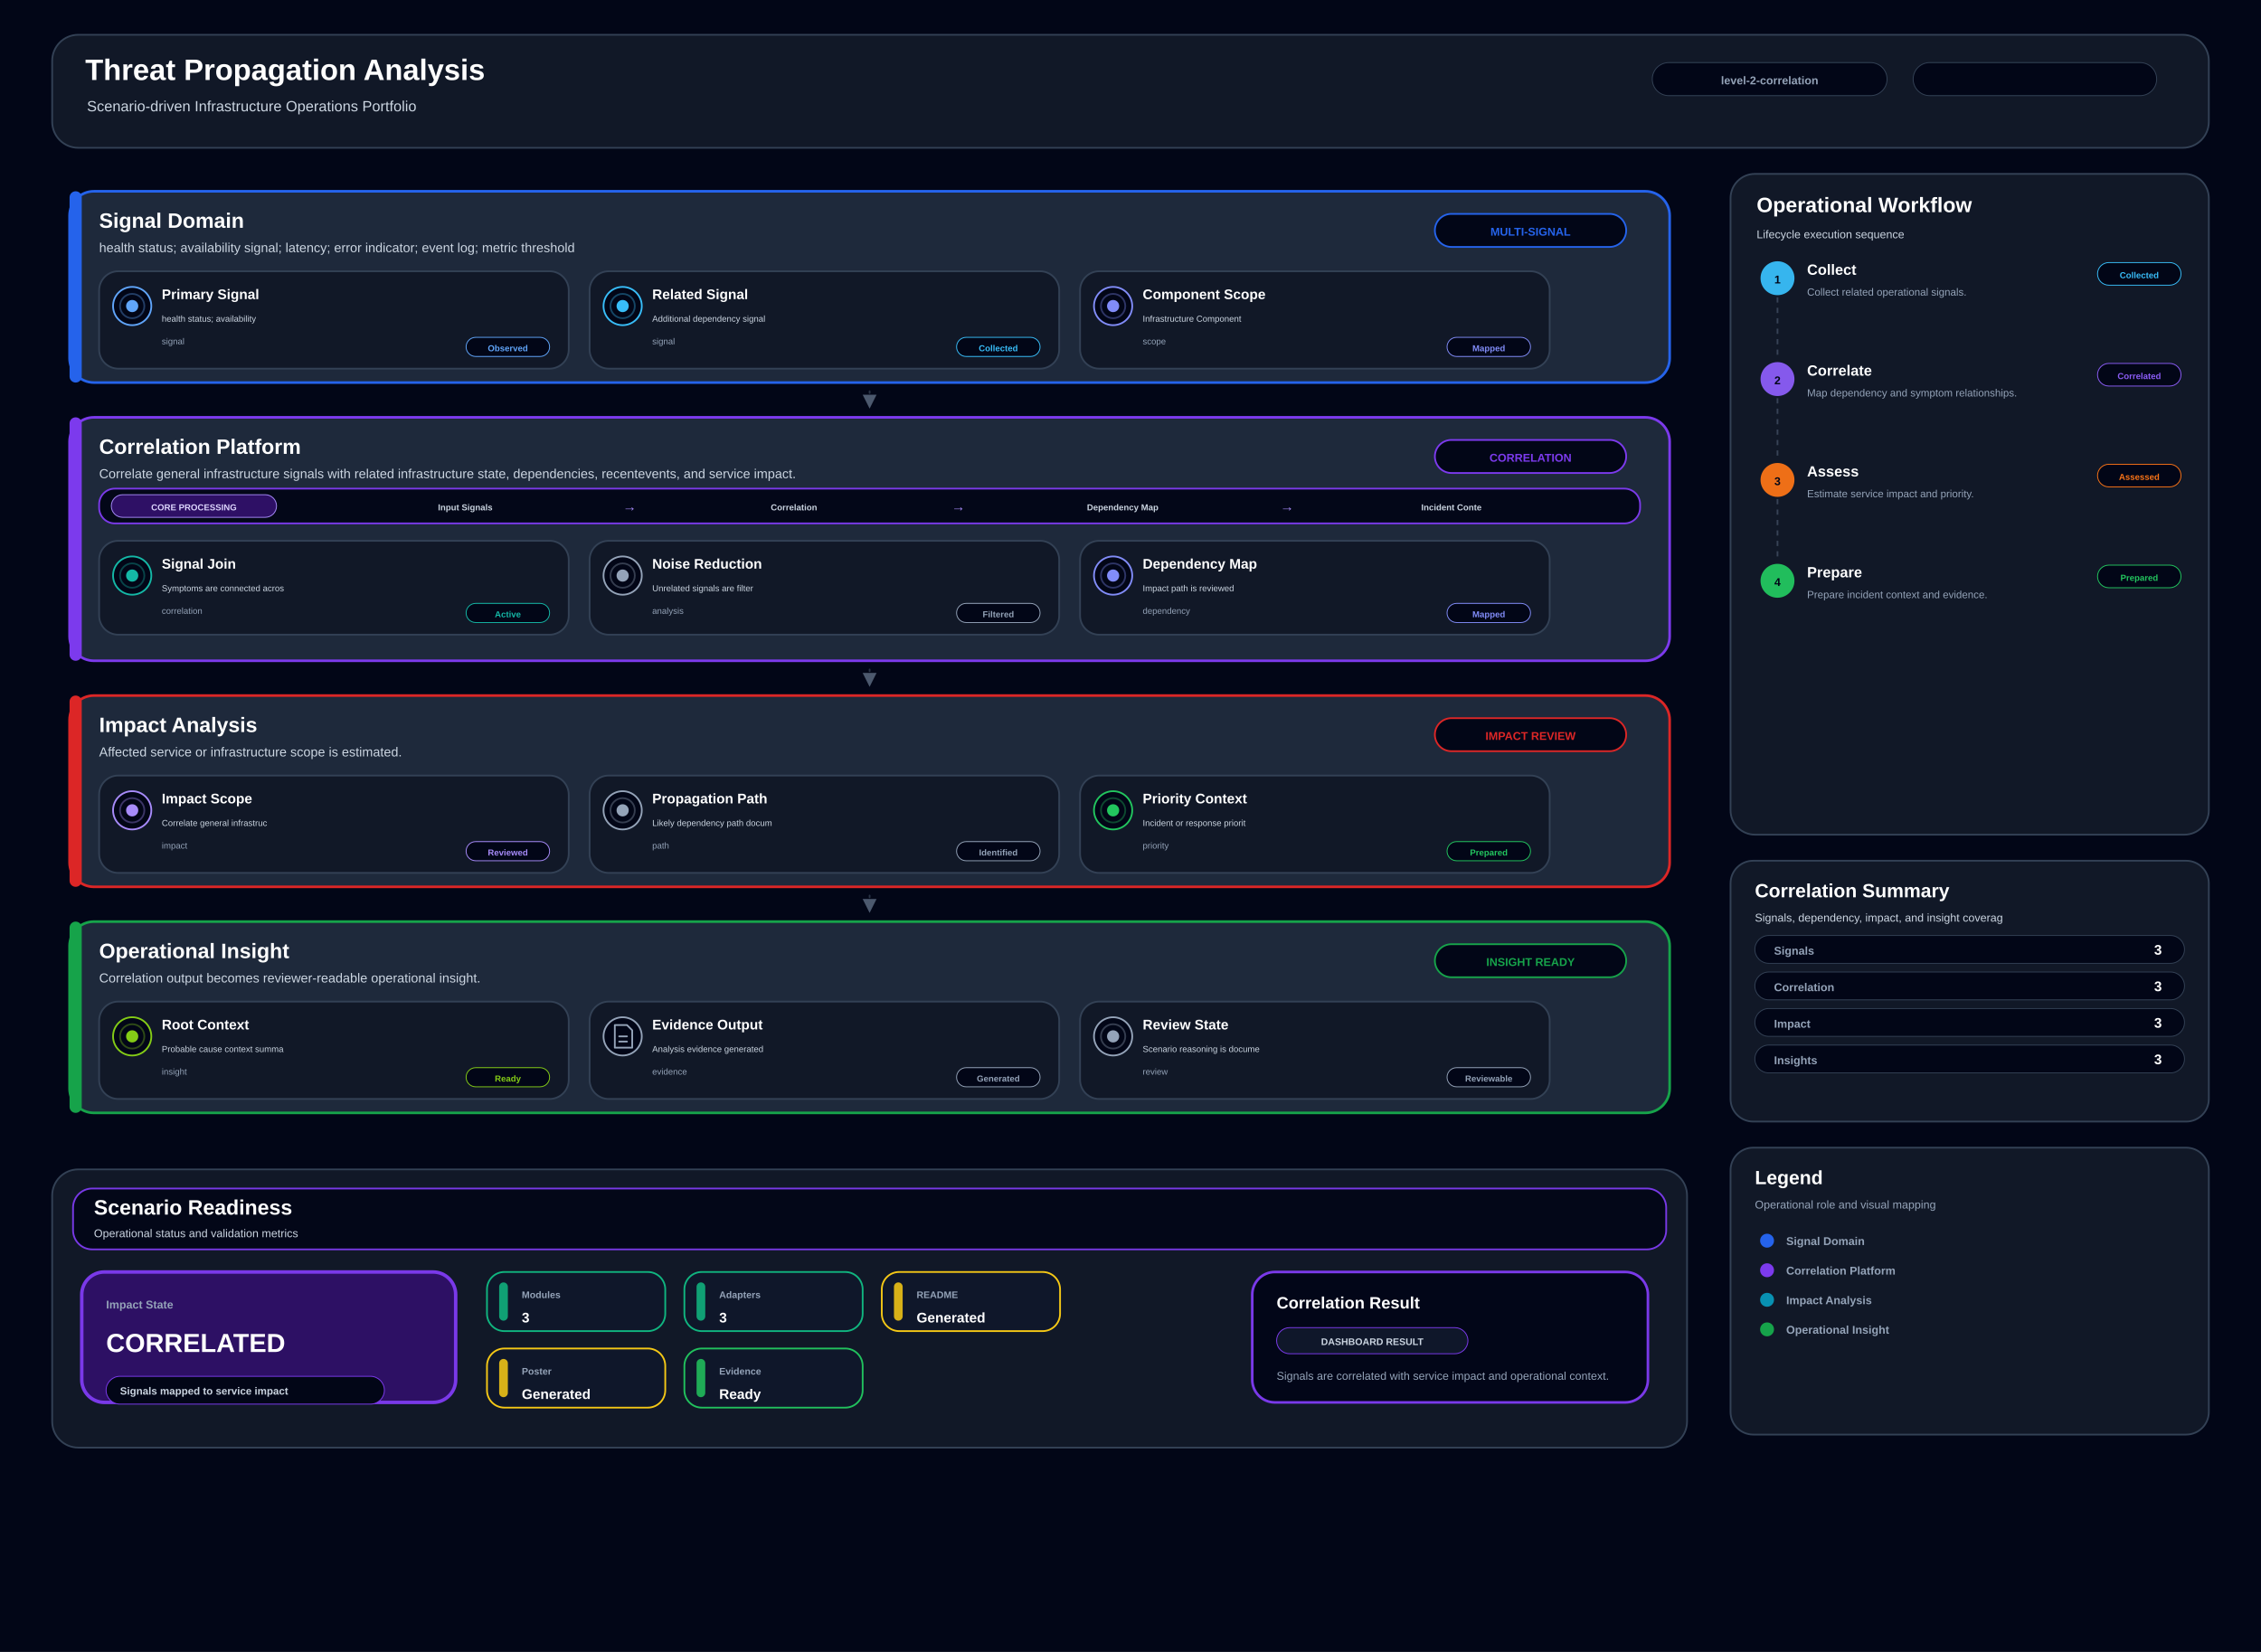
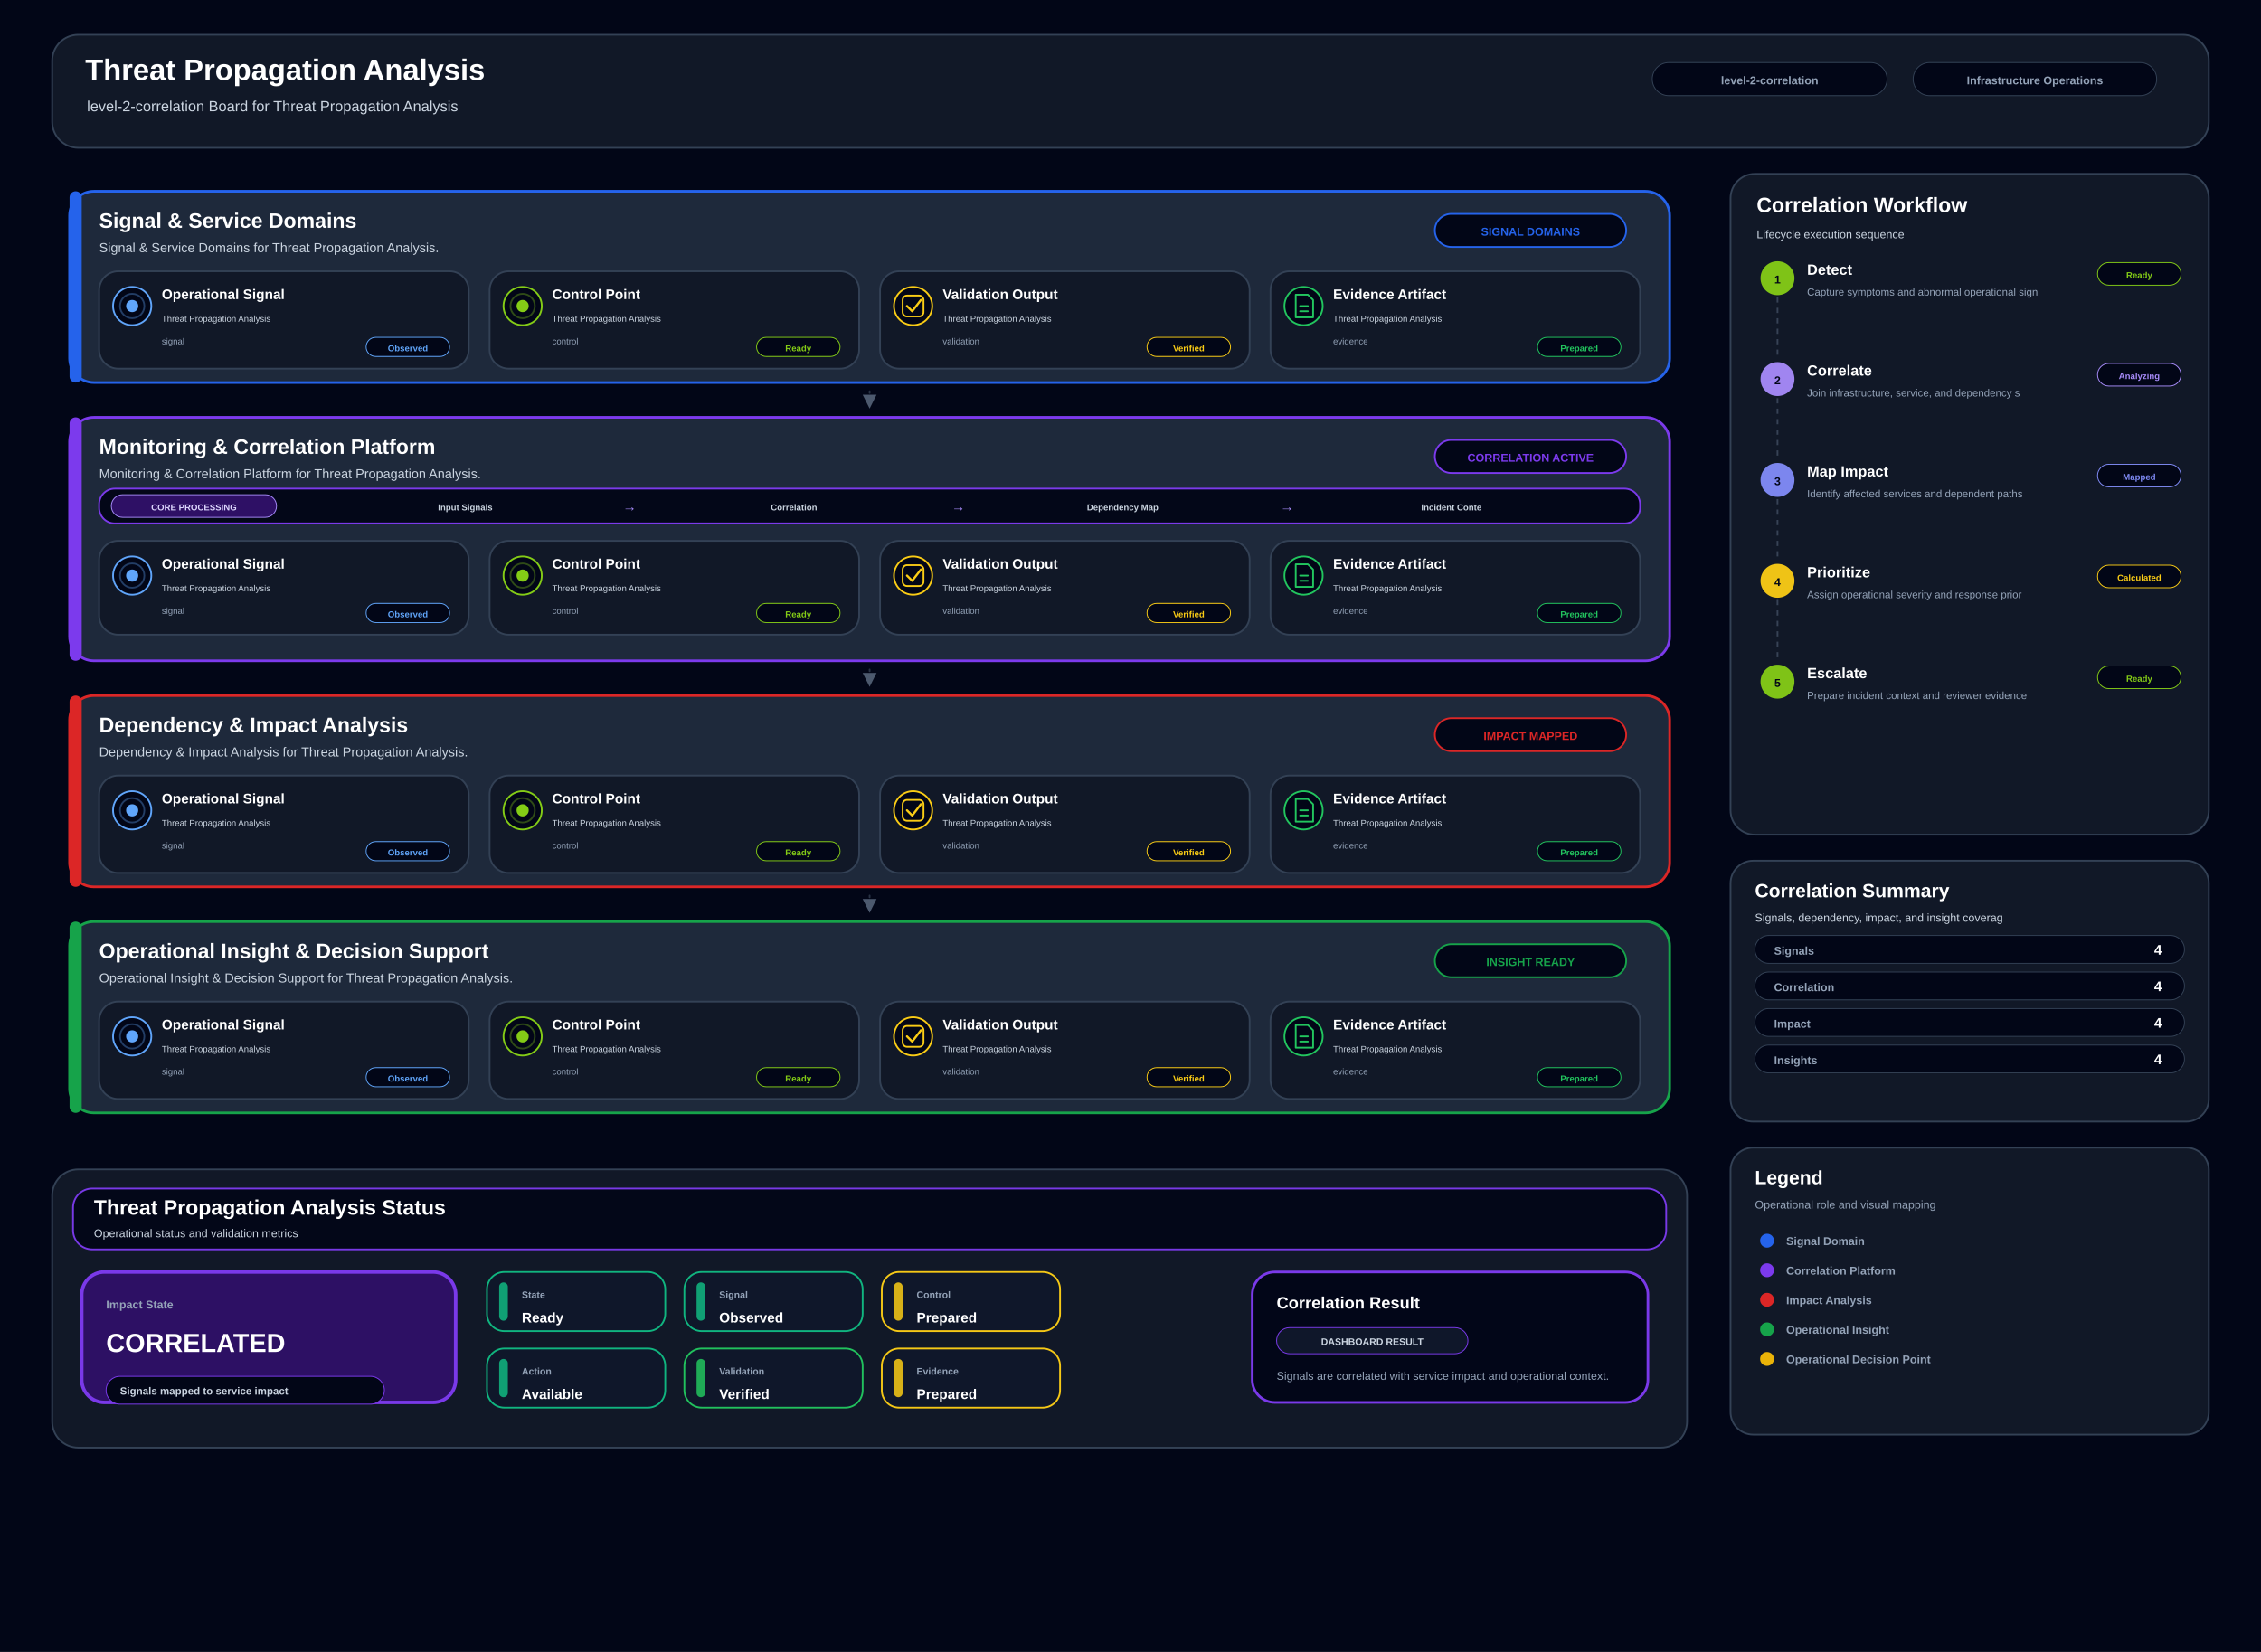
<svg xmlns="http://www.w3.org/2000/svg" width="2600" height="1900" viewBox="0 0 2600 1900" font-family="Arial, Helvetica, sans-serif">
  <style>text { font-family: Arial, Helvetica, sans-serif; letter-spacing: normal; word-spacing: normal; text-rendering: optimizeLegibility; font-kerning: normal; }</style>
  <style>text { font-family: Arial, Helvetica, sans-serif; letter-spacing: normal; word-spacing: normal; text-rendering: optimizeLegibility; font-kerning: normal; }</style>
  <rect width="2600" height="1900" fill="#020617" />
  <rect x="60" y="40" width="2480" height="130" rx="30" fill="#111827" stroke="#334155" stroke-width="2" />
  <text x="98" y="92" fill="#ffffff" font-size="34" font-weight="bold">Threat Propagation Analysis</text>
-   <text x="100" y="128" fill="#cbd5e1" font-size="17">Scenario-driven Infrastructure Operations Portfolio</text>
+   <text x="100" y="128" fill="#cbd5e1" font-size="17">level-2-correlation Board for Threat Propagation Analysis</text>
  <rect x="1900" y="72" width="270" height="38" rx="19" fill="#020617" stroke="#334155" stroke-width="1" />
  <text x="2035" y="97" fill="#94a3b8" font-size="13" text-anchor="middle" font-weight="bold">level-2-correlation</text>
  <rect x="2200" y="72" width="280" height="38" rx="19" fill="#020617" stroke="#334155" stroke-width="1" />
-   <text x="2340" y="97" fill="#94a3b8" font-size="13" text-anchor="middle" font-weight="bold" />
+   <text x="2340" y="97" fill="#94a3b8" font-size="13" text-anchor="middle" font-weight="bold">Infrastructure Operations</text>
  <rect x="80" y="220" width="1840" height="220" rx="28" fill="#1e293b" stroke="#2563eb" stroke-width="3" />
  <rect x="80" y="220" width="14" height="220" rx="7" fill="#2563eb" />
-   <text x="114" y="262" fill="#ffffff" font-size="24" font-weight="bold">Signal Domain</text>
-   <text x="114" y="290" fill="#cbd5e1" font-size="15">health status; availability signal; latency; error indicator; event log; metric threshold
- </text>
+   <text x="114" y="262" fill="#ffffff" font-size="24" font-weight="bold">Signal &amp; Service Domains</text>
+   <text x="114" y="290" fill="#cbd5e1" font-size="15">Signal &amp; Service Domains for Threat Propagation Analysis.</text>
  <rect x="1650" y="246" width="220" height="38" rx="19" fill="#020617" stroke="#2563eb" stroke-width="2" />
-   <text x="1760" y="271" fill="#2563eb" font-size="13" text-anchor="middle" font-weight="bold">MULTI-SIGNAL</text>
-   <rect x="114" y="312" width="540" height="112" rx="22" fill="#111827" stroke="#334155" stroke-width="2" />
+   <text x="1760" y="271" fill="#2563eb" font-size="13" text-anchor="middle" font-weight="bold">SIGNAL DOMAINS</text>
+   <rect x="114" y="312" width="425" height="112" rx="22" fill="#111827" stroke="#334155" stroke-width="2" />
  <circle cx="152" cy="352" r="22" fill="#020617" stroke="#60a5fa" stroke-width="2" />
  <circle cx="152" cy="352" r="7" fill="#60a5fa" />
  <circle cx="152" cy="352" r="14" fill="none" stroke="#60a5fa" stroke-width="2" opacity="0.35" />
-   <text x="186" y="344" fill="#ffffff" font-size="16" font-weight="bold">Primary Signal</text>
-   <text x="186" y="370" fill="#cbd5e1" font-size="10">health status; availability </text>
+   <text x="186" y="344" fill="#ffffff" font-size="16" font-weight="bold">Operational Signal</text>
+   <text x="186" y="370" fill="#cbd5e1" font-size="10">Threat Propagation Analysis </text>
  <text x="186" y="396" fill="#94a3b8" font-size="10">signal</text>
-   <rect x="536" y="388" width="96" height="22" rx="11" fill="#020617" stroke="#60a5fa" stroke-width="1" />
-   <text x="584" y="404" fill="#60a5fa" font-size="10" text-anchor="middle" font-weight="bold">Observed</text>
-   <rect x="678" y="312" width="540" height="112" rx="22" fill="#111827" stroke="#334155" stroke-width="2" />
-   <circle cx="716" cy="352" r="22" fill="#020617" stroke="#38bdf8" stroke-width="2" />
-   <circle cx="716" cy="352" r="7" fill="#38bdf8" />
-   <circle cx="716" cy="352" r="14" fill="none" stroke="#38bdf8" stroke-width="2" opacity="0.35" />
-   <text x="750" y="344" fill="#ffffff" font-size="16" font-weight="bold">Related Signal</text>
-   <text x="750" y="370" fill="#cbd5e1" font-size="10">Additional dependency signal</text>
-   <text x="750" y="396" fill="#94a3b8" font-size="10">signal</text>
-   <rect x="1100" y="388" width="96" height="22" rx="11" fill="#020617" stroke="#38bdf8" stroke-width="1" />
-   <text x="1148" y="404" fill="#38bdf8" font-size="10" text-anchor="middle" font-weight="bold">Collected</text>
-   <rect x="1242" y="312" width="540" height="112" rx="22" fill="#111827" stroke="#334155" stroke-width="2" />
-   <circle cx="1280" cy="352" r="22" fill="#020617" stroke="#818cf8" stroke-width="2" />
-   <circle cx="1280" cy="352" r="7" fill="#818cf8" />
-   <circle cx="1280" cy="352" r="14" fill="none" stroke="#818cf8" stroke-width="2" opacity="0.35" />
-   <text x="1314" y="344" fill="#ffffff" font-size="16" font-weight="bold">Component Scope</text>
-   <text x="1314" y="370" fill="#cbd5e1" font-size="10">Infrastructure Component</text>
-   <text x="1314" y="396" fill="#94a3b8" font-size="10">scope</text>
-   <rect x="1664" y="388" width="96" height="22" rx="11" fill="#020617" stroke="#818cf8" stroke-width="1" />
-   <text x="1712" y="404" fill="#818cf8" font-size="10" text-anchor="middle" font-weight="bold">Mapped</text>
+   <rect x="421" y="388" width="96" height="22" rx="11" fill="#020617" stroke="#60a5fa" stroke-width="1" />
+   <text x="469" y="404" fill="#60a5fa" font-size="10" text-anchor="middle" font-weight="bold">Observed</text>
+   <rect x="563" y="312" width="425" height="112" rx="22" fill="#111827" stroke="#334155" stroke-width="2" />
+   <circle cx="601" cy="352" r="22" fill="#020617" stroke="#84cc16" stroke-width="2" />
+   <circle cx="601" cy="352" r="7" fill="#84cc16" />
+   <circle cx="601" cy="352" r="14" fill="none" stroke="#84cc16" stroke-width="2" opacity="0.35" />
+   <text x="635" y="344" fill="#ffffff" font-size="16" font-weight="bold">Control Point</text>
+   <text x="635" y="370" fill="#cbd5e1" font-size="10">Threat Propagation Analysis </text>
+   <text x="635" y="396" fill="#94a3b8" font-size="10">control</text>
+   <rect x="870" y="388" width="96" height="22" rx="11" fill="#020617" stroke="#84cc16" stroke-width="1" />
+   <text x="918" y="404" fill="#84cc16" font-size="10" text-anchor="middle" font-weight="bold">Ready</text>
+   <rect x="1012" y="312" width="425" height="112" rx="22" fill="#111827" stroke="#334155" stroke-width="2" />
+   <circle cx="1050" cy="352" r="22" fill="#020617" stroke="#facc15" stroke-width="2" />
+   <rect x="1038" y="340" width="24" height="24" rx="5" fill="none" stroke="#facc15" stroke-width="2" />
+   <polyline points="1043,352 1049,358 1059,345" fill="none" stroke="#facc15" stroke-width="2.5" stroke-linecap="round" stroke-linejoin="round" />
+   <text x="1084" y="344" fill="#ffffff" font-size="16" font-weight="bold">Validation Output</text>
+   <text x="1084" y="370" fill="#cbd5e1" font-size="10">Threat Propagation Analysis </text>
+   <text x="1084" y="396" fill="#94a3b8" font-size="10">validation</text>
+   <rect x="1319" y="388" width="96" height="22" rx="11" fill="#020617" stroke="#facc15" stroke-width="1" />
+   <text x="1367" y="404" fill="#facc15" font-size="10" text-anchor="middle" font-weight="bold">Verified</text>
+   <rect x="1461" y="312" width="425" height="112" rx="22" fill="#111827" stroke="#334155" stroke-width="2" />
+   <circle cx="1499" cy="352" r="22" fill="#020617" stroke="#22c55e" stroke-width="2" />
+   <polygon points="1490,339 1504,339 1510,345 1510,365 1490,365" fill="none" stroke="#22c55e" stroke-width="2" stroke-linejoin="round" />
+   <line x1="1495" y1="352" x2="1504" y2="352" stroke="#22c55e" stroke-width="2" stroke-linecap="round" />
+   <line x1="1495" y1="358" x2="1504" y2="358" stroke="#22c55e" stroke-width="2" stroke-linecap="round" />
+   <text x="1533" y="344" fill="#ffffff" font-size="16" font-weight="bold">Evidence Artifact</text>
+   <text x="1533" y="370" fill="#cbd5e1" font-size="10">Threat Propagation Analysis </text>
+   <text x="1533" y="396" fill="#94a3b8" font-size="10">evidence</text>
+   <rect x="1768" y="388" width="96" height="22" rx="11" fill="#020617" stroke="#22c55e" stroke-width="1" />
+   <text x="1816" y="404" fill="#22c55e" font-size="10" text-anchor="middle" font-weight="bold">Prepared</text>
  <rect x="80" y="480" width="1840" height="280" rx="28" fill="#1e293b" stroke="#7c3aed" stroke-width="3" />
  <rect x="80" y="480" width="14" height="280" rx="7" fill="#7c3aed" />
-   <text x="114" y="522" fill="#ffffff" font-size="24" font-weight="bold">Correlation Platform</text>
-   <text x="114" y="550" fill="#cbd5e1" font-size="15">Correlate general infrastructure signals with related infrastructure state, dependencies, recent
- events, and service impact.
- </text>
+   <text x="114" y="522" fill="#ffffff" font-size="24" font-weight="bold">Monitoring &amp; Correlation Platform</text>
+   <text x="114" y="550" fill="#cbd5e1" font-size="15">Monitoring &amp; Correlation Platform for Threat Propagation Analysis.</text>
  <rect x="1650" y="506" width="220" height="38" rx="19" fill="#020617" stroke="#7c3aed" stroke-width="2" />
-   <text x="1760" y="531" fill="#7c3aed" font-size="13" text-anchor="middle" font-weight="bold">CORRELATION</text>
+   <text x="1760" y="531" fill="#7c3aed" font-size="13" text-anchor="middle" font-weight="bold">CORRELATION ACTIVE</text>
  <rect x="114" y="562" width="1772" height="40" rx="18" fill="#020617" stroke="#7c3aed" stroke-width="2" opacity="0.98" />
  <rect x="128" y="569" width="190" height="26" rx="13" fill="#2e1065" stroke="#a78bfa" stroke-width="1" />
  <text x="223.0" y="587" fill="#ddd6fe" font-size="10" text-anchor="middle" font-weight="bold">CORE PROCESSING</text>
  <text x="535.0" y="587" fill="#cbd5e1" font-size="10" text-anchor="middle" font-weight="bold">Input Signals</text>
  <text x="724.0" y="588" fill="#a78bfa" font-size="16" text-anchor="middle" font-weight="bold">→</text>
  <text x="913.0" y="587" fill="#cbd5e1" font-size="10" text-anchor="middle" font-weight="bold">Correlation</text>
  <text x="1102.0" y="588" fill="#a78bfa" font-size="16" text-anchor="middle" font-weight="bold">→</text>
  <text x="1291.0" y="587" fill="#cbd5e1" font-size="10" text-anchor="middle" font-weight="bold">Dependency Map</text>
  <text x="1480.0" y="588" fill="#a78bfa" font-size="16" text-anchor="middle" font-weight="bold">→</text>
  <text x="1669.0" y="587" fill="#cbd5e1" font-size="10" text-anchor="middle" font-weight="bold">Incident Conte</text>
-   <rect x="114" y="622" width="540" height="108" rx="22" fill="#111827" stroke="#334155" stroke-width="2" />
-   <circle cx="152" cy="662" r="22" fill="#020617" stroke="#14b8a6" stroke-width="2" />
-   <circle cx="152" cy="662" r="7" fill="#14b8a6" />
-   <circle cx="152" cy="662" r="14" fill="none" stroke="#14b8a6" stroke-width="2" opacity="0.35" />
-   <text x="186" y="654" fill="#ffffff" font-size="16" font-weight="bold">Signal Join</text>
-   <text x="186" y="680" fill="#cbd5e1" font-size="10">Symptoms are connected acros</text>
-   <text x="186" y="706" fill="#94a3b8" font-size="10">correlation</text>
-   <rect x="536" y="694" width="96" height="22" rx="11" fill="#020617" stroke="#14b8a6" stroke-width="1" />
-   <text x="584" y="710" fill="#14b8a6" font-size="10" text-anchor="middle" font-weight="bold">Active</text>
-   <rect x="678" y="622" width="540" height="108" rx="22" fill="#111827" stroke="#334155" stroke-width="2" />
-   <circle cx="716" cy="662" r="22" fill="#020617" stroke="#94a3b8" stroke-width="2" />
-   <circle cx="716" cy="662" r="7" fill="#94a3b8" />
-   <circle cx="716" cy="662" r="14" fill="none" stroke="#94a3b8" stroke-width="2" opacity="0.35" />
-   <text x="750" y="654" fill="#ffffff" font-size="16" font-weight="bold">Noise Reduction</text>
-   <text x="750" y="680" fill="#cbd5e1" font-size="10">Unrelated signals are filter</text>
-   <text x="750" y="706" fill="#94a3b8" font-size="10">analysis</text>
-   <rect x="1100" y="694" width="96" height="22" rx="11" fill="#020617" stroke="#94a3b8" stroke-width="1" />
-   <text x="1148" y="710" fill="#94a3b8" font-size="10" text-anchor="middle" font-weight="bold">Filtered</text>
-   <rect x="1242" y="622" width="540" height="108" rx="22" fill="#111827" stroke="#334155" stroke-width="2" />
-   <circle cx="1280" cy="662" r="22" fill="#020617" stroke="#818cf8" stroke-width="2" />
-   <circle cx="1280" cy="662" r="7" fill="#818cf8" />
-   <circle cx="1280" cy="662" r="14" fill="none" stroke="#818cf8" stroke-width="2" opacity="0.35" />
-   <text x="1314" y="654" fill="#ffffff" font-size="16" font-weight="bold">Dependency Map</text>
-   <text x="1314" y="680" fill="#cbd5e1" font-size="10">Impact path is reviewed</text>
-   <text x="1314" y="706" fill="#94a3b8" font-size="10">dependency</text>
-   <rect x="1664" y="694" width="96" height="22" rx="11" fill="#020617" stroke="#818cf8" stroke-width="1" />
-   <text x="1712" y="710" fill="#818cf8" font-size="10" text-anchor="middle" font-weight="bold">Mapped</text>
+   <rect x="114" y="622" width="425" height="108" rx="22" fill="#111827" stroke="#334155" stroke-width="2" />
+   <circle cx="152" cy="662" r="22" fill="#020617" stroke="#60a5fa" stroke-width="2" />
+   <circle cx="152" cy="662" r="7" fill="#60a5fa" />
+   <circle cx="152" cy="662" r="14" fill="none" stroke="#60a5fa" stroke-width="2" opacity="0.35" />
+   <text x="186" y="654" fill="#ffffff" font-size="16" font-weight="bold">Operational Signal</text>
+   <text x="186" y="680" fill="#cbd5e1" font-size="10">Threat Propagation Analysis </text>
+   <text x="186" y="706" fill="#94a3b8" font-size="10">signal</text>
+   <rect x="421" y="694" width="96" height="22" rx="11" fill="#020617" stroke="#60a5fa" stroke-width="1" />
+   <text x="469" y="710" fill="#60a5fa" font-size="10" text-anchor="middle" font-weight="bold">Observed</text>
+   <rect x="563" y="622" width="425" height="108" rx="22" fill="#111827" stroke="#334155" stroke-width="2" />
+   <circle cx="601" cy="662" r="22" fill="#020617" stroke="#84cc16" stroke-width="2" />
+   <circle cx="601" cy="662" r="7" fill="#84cc16" />
+   <circle cx="601" cy="662" r="14" fill="none" stroke="#84cc16" stroke-width="2" opacity="0.35" />
+   <text x="635" y="654" fill="#ffffff" font-size="16" font-weight="bold">Control Point</text>
+   <text x="635" y="680" fill="#cbd5e1" font-size="10">Threat Propagation Analysis </text>
+   <text x="635" y="706" fill="#94a3b8" font-size="10">control</text>
+   <rect x="870" y="694" width="96" height="22" rx="11" fill="#020617" stroke="#84cc16" stroke-width="1" />
+   <text x="918" y="710" fill="#84cc16" font-size="10" text-anchor="middle" font-weight="bold">Ready</text>
+   <rect x="1012" y="622" width="425" height="108" rx="22" fill="#111827" stroke="#334155" stroke-width="2" />
+   <circle cx="1050" cy="662" r="22" fill="#020617" stroke="#facc15" stroke-width="2" />
+   <rect x="1038" y="650" width="24" height="24" rx="5" fill="none" stroke="#facc15" stroke-width="2" />
+   <polyline points="1043,662 1049,668 1059,655" fill="none" stroke="#facc15" stroke-width="2.5" stroke-linecap="round" stroke-linejoin="round" />
+   <text x="1084" y="654" fill="#ffffff" font-size="16" font-weight="bold">Validation Output</text>
+   <text x="1084" y="680" fill="#cbd5e1" font-size="10">Threat Propagation Analysis </text>
+   <text x="1084" y="706" fill="#94a3b8" font-size="10">validation</text>
+   <rect x="1319" y="694" width="96" height="22" rx="11" fill="#020617" stroke="#facc15" stroke-width="1" />
+   <text x="1367" y="710" fill="#facc15" font-size="10" text-anchor="middle" font-weight="bold">Verified</text>
+   <rect x="1461" y="622" width="425" height="108" rx="22" fill="#111827" stroke="#334155" stroke-width="2" />
+   <circle cx="1499" cy="662" r="22" fill="#020617" stroke="#22c55e" stroke-width="2" />
+   <polygon points="1490,649 1504,649 1510,655 1510,675 1490,675" fill="none" stroke="#22c55e" stroke-width="2" stroke-linejoin="round" />
+   <line x1="1495" y1="662" x2="1504" y2="662" stroke="#22c55e" stroke-width="2" stroke-linecap="round" />
+   <line x1="1495" y1="668" x2="1504" y2="668" stroke="#22c55e" stroke-width="2" stroke-linecap="round" />
+   <text x="1533" y="654" fill="#ffffff" font-size="16" font-weight="bold">Evidence Artifact</text>
+   <text x="1533" y="680" fill="#cbd5e1" font-size="10">Threat Propagation Analysis </text>
+   <text x="1533" y="706" fill="#94a3b8" font-size="10">evidence</text>
+   <rect x="1768" y="694" width="96" height="22" rx="11" fill="#020617" stroke="#22c55e" stroke-width="1" />
+   <text x="1816" y="710" fill="#22c55e" font-size="10" text-anchor="middle" font-weight="bold">Prepared</text>
  <rect x="80" y="800" width="1840" height="220" rx="28" fill="#1e293b" stroke="#dc2626" stroke-width="3" />
  <rect x="80" y="800" width="14" height="220" rx="7" fill="#dc2626" />
-   <text x="114" y="842" fill="#ffffff" font-size="24" font-weight="bold">Impact Analysis</text>
-   <text x="114" y="870" fill="#cbd5e1" font-size="15">Affected service or infrastructure scope is estimated.</text>
+   <text x="114" y="842" fill="#ffffff" font-size="24" font-weight="bold">Dependency &amp; Impact Analysis</text>
+   <text x="114" y="870" fill="#cbd5e1" font-size="15">Dependency &amp; Impact Analysis for Threat Propagation Analysis.</text>
  <rect x="1650" y="826" width="220" height="38" rx="19" fill="#020617" stroke="#dc2626" stroke-width="2" />
-   <text x="1760" y="851" fill="#dc2626" font-size="13" text-anchor="middle" font-weight="bold">IMPACT REVIEW</text>
-   <rect x="114" y="892" width="540" height="112" rx="22" fill="#111827" stroke="#334155" stroke-width="2" />
-   <circle cx="152" cy="932" r="22" fill="#020617" stroke="#a78bfa" stroke-width="2" />
-   <circle cx="152" cy="932" r="7" fill="#a78bfa" />
-   <circle cx="152" cy="932" r="14" fill="none" stroke="#a78bfa" stroke-width="2" opacity="0.35" />
-   <text x="186" y="924" fill="#ffffff" font-size="16" font-weight="bold">Impact Scope</text>
-   <text x="186" y="950" fill="#cbd5e1" font-size="10">Correlate general infrastruc</text>
-   <text x="186" y="976" fill="#94a3b8" font-size="10">impact</text>
-   <rect x="536" y="968" width="96" height="22" rx="11" fill="#020617" stroke="#a78bfa" stroke-width="1" />
-   <text x="584" y="984" fill="#a78bfa" font-size="10" text-anchor="middle" font-weight="bold">Reviewed</text>
-   <rect x="678" y="892" width="540" height="112" rx="22" fill="#111827" stroke="#334155" stroke-width="2" />
-   <circle cx="716" cy="932" r="22" fill="#020617" stroke="#94a3b8" stroke-width="2" />
-   <circle cx="716" cy="932" r="7" fill="#94a3b8" />
-   <circle cx="716" cy="932" r="14" fill="none" stroke="#94a3b8" stroke-width="2" opacity="0.35" />
-   <text x="750" y="924" fill="#ffffff" font-size="16" font-weight="bold">Propagation Path</text>
-   <text x="750" y="950" fill="#cbd5e1" font-size="10">Likely dependency path docum</text>
-   <text x="750" y="976" fill="#94a3b8" font-size="10">path</text>
-   <rect x="1100" y="968" width="96" height="22" rx="11" fill="#020617" stroke="#94a3b8" stroke-width="1" />
-   <text x="1148" y="984" fill="#94a3b8" font-size="10" text-anchor="middle" font-weight="bold">Identified</text>
-   <rect x="1242" y="892" width="540" height="112" rx="22" fill="#111827" stroke="#334155" stroke-width="2" />
-   <circle cx="1280" cy="932" r="22" fill="#020617" stroke="#22c55e" stroke-width="2" />
-   <circle cx="1280" cy="932" r="7" fill="#22c55e" />
-   <circle cx="1280" cy="932" r="14" fill="none" stroke="#22c55e" stroke-width="2" opacity="0.35" />
-   <text x="1314" y="924" fill="#ffffff" font-size="16" font-weight="bold">Priority Context</text>
-   <text x="1314" y="950" fill="#cbd5e1" font-size="10">Incident or response priorit</text>
-   <text x="1314" y="976" fill="#94a3b8" font-size="10">priority</text>
-   <rect x="1664" y="968" width="96" height="22" rx="11" fill="#020617" stroke="#22c55e" stroke-width="1" />
-   <text x="1712" y="984" fill="#22c55e" font-size="10" text-anchor="middle" font-weight="bold">Prepared</text>
+   <text x="1760" y="851" fill="#dc2626" font-size="13" text-anchor="middle" font-weight="bold">IMPACT MAPPED</text>
+   <rect x="114" y="892" width="425" height="112" rx="22" fill="#111827" stroke="#334155" stroke-width="2" />
+   <circle cx="152" cy="932" r="22" fill="#020617" stroke="#60a5fa" stroke-width="2" />
+   <circle cx="152" cy="932" r="7" fill="#60a5fa" />
+   <circle cx="152" cy="932" r="14" fill="none" stroke="#60a5fa" stroke-width="2" opacity="0.35" />
+   <text x="186" y="924" fill="#ffffff" font-size="16" font-weight="bold">Operational Signal</text>
+   <text x="186" y="950" fill="#cbd5e1" font-size="10">Threat Propagation Analysis </text>
+   <text x="186" y="976" fill="#94a3b8" font-size="10">signal</text>
+   <rect x="421" y="968" width="96" height="22" rx="11" fill="#020617" stroke="#60a5fa" stroke-width="1" />
+   <text x="469" y="984" fill="#60a5fa" font-size="10" text-anchor="middle" font-weight="bold">Observed</text>
+   <rect x="563" y="892" width="425" height="112" rx="22" fill="#111827" stroke="#334155" stroke-width="2" />
+   <circle cx="601" cy="932" r="22" fill="#020617" stroke="#84cc16" stroke-width="2" />
+   <circle cx="601" cy="932" r="7" fill="#84cc16" />
+   <circle cx="601" cy="932" r="14" fill="none" stroke="#84cc16" stroke-width="2" opacity="0.35" />
+   <text x="635" y="924" fill="#ffffff" font-size="16" font-weight="bold">Control Point</text>
+   <text x="635" y="950" fill="#cbd5e1" font-size="10">Threat Propagation Analysis </text>
+   <text x="635" y="976" fill="#94a3b8" font-size="10">control</text>
+   <rect x="870" y="968" width="96" height="22" rx="11" fill="#020617" stroke="#84cc16" stroke-width="1" />
+   <text x="918" y="984" fill="#84cc16" font-size="10" text-anchor="middle" font-weight="bold">Ready</text>
+   <rect x="1012" y="892" width="425" height="112" rx="22" fill="#111827" stroke="#334155" stroke-width="2" />
+   <circle cx="1050" cy="932" r="22" fill="#020617" stroke="#facc15" stroke-width="2" />
+   <rect x="1038" y="920" width="24" height="24" rx="5" fill="none" stroke="#facc15" stroke-width="2" />
+   <polyline points="1043,932 1049,938 1059,925" fill="none" stroke="#facc15" stroke-width="2.5" stroke-linecap="round" stroke-linejoin="round" />
+   <text x="1084" y="924" fill="#ffffff" font-size="16" font-weight="bold">Validation Output</text>
+   <text x="1084" y="950" fill="#cbd5e1" font-size="10">Threat Propagation Analysis </text>
+   <text x="1084" y="976" fill="#94a3b8" font-size="10">validation</text>
+   <rect x="1319" y="968" width="96" height="22" rx="11" fill="#020617" stroke="#facc15" stroke-width="1" />
+   <text x="1367" y="984" fill="#facc15" font-size="10" text-anchor="middle" font-weight="bold">Verified</text>
+   <rect x="1461" y="892" width="425" height="112" rx="22" fill="#111827" stroke="#334155" stroke-width="2" />
+   <circle cx="1499" cy="932" r="22" fill="#020617" stroke="#22c55e" stroke-width="2" />
+   <polygon points="1490,919 1504,919 1510,925 1510,945 1490,945" fill="none" stroke="#22c55e" stroke-width="2" stroke-linejoin="round" />
+   <line x1="1495" y1="932" x2="1504" y2="932" stroke="#22c55e" stroke-width="2" stroke-linecap="round" />
+   <line x1="1495" y1="938" x2="1504" y2="938" stroke="#22c55e" stroke-width="2" stroke-linecap="round" />
+   <text x="1533" y="924" fill="#ffffff" font-size="16" font-weight="bold">Evidence Artifact</text>
+   <text x="1533" y="950" fill="#cbd5e1" font-size="10">Threat Propagation Analysis </text>
+   <text x="1533" y="976" fill="#94a3b8" font-size="10">evidence</text>
+   <rect x="1768" y="968" width="96" height="22" rx="11" fill="#020617" stroke="#22c55e" stroke-width="1" />
+   <text x="1816" y="984" fill="#22c55e" font-size="10" text-anchor="middle" font-weight="bold">Prepared</text>
  <rect x="80" y="1060" width="1840" height="220" rx="28" fill="#1e293b" stroke="#16a34a" stroke-width="3" />
  <rect x="80" y="1060" width="14" height="220" rx="7" fill="#16a34a" />
-   <text x="114" y="1102" fill="#ffffff" font-size="24" font-weight="bold">Operational Insight</text>
-   <text x="114" y="1130" fill="#cbd5e1" font-size="15">Correlation output becomes reviewer-readable operational insight.</text>
+   <text x="114" y="1102" fill="#ffffff" font-size="24" font-weight="bold">Operational Insight &amp; Decision Support</text>
+   <text x="114" y="1130" fill="#cbd5e1" font-size="15">Operational Insight &amp; Decision Support for Threat Propagation Analysis.</text>
  <rect x="1650" y="1086" width="220" height="38" rx="19" fill="#020617" stroke="#16a34a" stroke-width="2" />
  <text x="1760" y="1111" fill="#16a34a" font-size="13" text-anchor="middle" font-weight="bold">INSIGHT READY</text>
-   <rect x="114" y="1152" width="540" height="112" rx="22" fill="#111827" stroke="#334155" stroke-width="2" />
-   <circle cx="152" cy="1192" r="22" fill="#020617" stroke="#84cc16" stroke-width="2" />
-   <circle cx="152" cy="1192" r="7" fill="#84cc16" />
-   <circle cx="152" cy="1192" r="14" fill="none" stroke="#84cc16" stroke-width="2" opacity="0.35" />
-   <text x="186" y="1184" fill="#ffffff" font-size="16" font-weight="bold">Root Context</text>
-   <text x="186" y="1210" fill="#cbd5e1" font-size="10">Probable cause context summa</text>
-   <text x="186" y="1236" fill="#94a3b8" font-size="10">insight</text>
-   <rect x="536" y="1228" width="96" height="22" rx="11" fill="#020617" stroke="#84cc16" stroke-width="1" />
-   <text x="584" y="1244" fill="#84cc16" font-size="10" text-anchor="middle" font-weight="bold">Ready</text>
-   <rect x="678" y="1152" width="540" height="112" rx="22" fill="#111827" stroke="#334155" stroke-width="2" />
-   <circle cx="716" cy="1192" r="22" fill="#020617" stroke="#94a3b8" stroke-width="2" />
-   <polygon points="707,1179 721,1179 727,1185 727,1205 707,1205" fill="none" stroke="#94a3b8" stroke-width="2" stroke-linejoin="round" />
-   <line x1="712" y1="1192" x2="721" y2="1192" stroke="#94a3b8" stroke-width="2" stroke-linecap="round" />
-   <line x1="712" y1="1198" x2="721" y2="1198" stroke="#94a3b8" stroke-width="2" stroke-linecap="round" />
-   <text x="750" y="1184" fill="#ffffff" font-size="16" font-weight="bold">Evidence Output</text>
-   <text x="750" y="1210" fill="#cbd5e1" font-size="10">Analysis evidence generated</text>
-   <text x="750" y="1236" fill="#94a3b8" font-size="10">evidence</text>
-   <rect x="1100" y="1228" width="96" height="22" rx="11" fill="#020617" stroke="#94a3b8" stroke-width="1" />
-   <text x="1148" y="1244" fill="#94a3b8" font-size="10" text-anchor="middle" font-weight="bold">Generated</text>
-   <rect x="1242" y="1152" width="540" height="112" rx="22" fill="#111827" stroke="#334155" stroke-width="2" />
-   <circle cx="1280" cy="1192" r="22" fill="#020617" stroke="#94a3b8" stroke-width="2" />
-   <circle cx="1280" cy="1192" r="7" fill="#94a3b8" />
-   <circle cx="1280" cy="1192" r="14" fill="none" stroke="#94a3b8" stroke-width="2" opacity="0.35" />
-   <text x="1314" y="1184" fill="#ffffff" font-size="16" font-weight="bold">Review State</text>
-   <text x="1314" y="1210" fill="#cbd5e1" font-size="10">Scenario reasoning is docume</text>
-   <text x="1314" y="1236" fill="#94a3b8" font-size="10">review</text>
-   <rect x="1664" y="1228" width="96" height="22" rx="11" fill="#020617" stroke="#94a3b8" stroke-width="1" />
-   <text x="1712" y="1244" fill="#94a3b8" font-size="10" text-anchor="middle" font-weight="bold">Reviewable</text>
+   <rect x="114" y="1152" width="425" height="112" rx="22" fill="#111827" stroke="#334155" stroke-width="2" />
+   <circle cx="152" cy="1192" r="22" fill="#020617" stroke="#60a5fa" stroke-width="2" />
+   <circle cx="152" cy="1192" r="7" fill="#60a5fa" />
+   <circle cx="152" cy="1192" r="14" fill="none" stroke="#60a5fa" stroke-width="2" opacity="0.35" />
+   <text x="186" y="1184" fill="#ffffff" font-size="16" font-weight="bold">Operational Signal</text>
+   <text x="186" y="1210" fill="#cbd5e1" font-size="10">Threat Propagation Analysis </text>
+   <text x="186" y="1236" fill="#94a3b8" font-size="10">signal</text>
+   <rect x="421" y="1228" width="96" height="22" rx="11" fill="#020617" stroke="#60a5fa" stroke-width="1" />
+   <text x="469" y="1244" fill="#60a5fa" font-size="10" text-anchor="middle" font-weight="bold">Observed</text>
+   <rect x="563" y="1152" width="425" height="112" rx="22" fill="#111827" stroke="#334155" stroke-width="2" />
+   <circle cx="601" cy="1192" r="22" fill="#020617" stroke="#84cc16" stroke-width="2" />
+   <circle cx="601" cy="1192" r="7" fill="#84cc16" />
+   <circle cx="601" cy="1192" r="14" fill="none" stroke="#84cc16" stroke-width="2" opacity="0.35" />
+   <text x="635" y="1184" fill="#ffffff" font-size="16" font-weight="bold">Control Point</text>
+   <text x="635" y="1210" fill="#cbd5e1" font-size="10">Threat Propagation Analysis </text>
+   <text x="635" y="1236" fill="#94a3b8" font-size="10">control</text>
+   <rect x="870" y="1228" width="96" height="22" rx="11" fill="#020617" stroke="#84cc16" stroke-width="1" />
+   <text x="918" y="1244" fill="#84cc16" font-size="10" text-anchor="middle" font-weight="bold">Ready</text>
+   <rect x="1012" y="1152" width="425" height="112" rx="22" fill="#111827" stroke="#334155" stroke-width="2" />
+   <circle cx="1050" cy="1192" r="22" fill="#020617" stroke="#facc15" stroke-width="2" />
+   <rect x="1038" y="1180" width="24" height="24" rx="5" fill="none" stroke="#facc15" stroke-width="2" />
+   <polyline points="1043,1192 1049,1198 1059,1185" fill="none" stroke="#facc15" stroke-width="2.5" stroke-linecap="round" stroke-linejoin="round" />
+   <text x="1084" y="1184" fill="#ffffff" font-size="16" font-weight="bold">Validation Output</text>
+   <text x="1084" y="1210" fill="#cbd5e1" font-size="10">Threat Propagation Analysis </text>
+   <text x="1084" y="1236" fill="#94a3b8" font-size="10">validation</text>
+   <rect x="1319" y="1228" width="96" height="22" rx="11" fill="#020617" stroke="#facc15" stroke-width="1" />
+   <text x="1367" y="1244" fill="#facc15" font-size="10" text-anchor="middle" font-weight="bold">Verified</text>
+   <rect x="1461" y="1152" width="425" height="112" rx="22" fill="#111827" stroke="#334155" stroke-width="2" />
+   <circle cx="1499" cy="1192" r="22" fill="#020617" stroke="#22c55e" stroke-width="2" />
+   <polygon points="1490,1179 1504,1179 1510,1185 1510,1205 1490,1205" fill="none" stroke="#22c55e" stroke-width="2" stroke-linejoin="round" />
+   <line x1="1495" y1="1192" x2="1504" y2="1192" stroke="#22c55e" stroke-width="2" stroke-linecap="round" />
+   <line x1="1495" y1="1198" x2="1504" y2="1198" stroke="#22c55e" stroke-width="2" stroke-linecap="round" />
+   <text x="1533" y="1184" fill="#ffffff" font-size="16" font-weight="bold">Evidence Artifact</text>
+   <text x="1533" y="1210" fill="#cbd5e1" font-size="10">Threat Propagation Analysis </text>
+   <text x="1533" y="1236" fill="#94a3b8" font-size="10">evidence</text>
+   <rect x="1768" y="1228" width="96" height="22" rx="11" fill="#020617" stroke="#22c55e" stroke-width="1" />
+   <text x="1816" y="1244" fill="#22c55e" font-size="10" text-anchor="middle" font-weight="bold">Prepared</text>
  <line x1="1000.0" y1="450" x2="1000.0" y2="452" stroke="#475569" stroke-width="2" stroke-linecap="round" stroke-dasharray="8 8" opacity="0.55" />
  <polygon points="992.0,454 1008.0,454 1000.0,470" fill="#64748b" opacity="0.75" />
  <line x1="1000.0" y1="770" x2="1000.0" y2="772" stroke="#475569" stroke-width="2" stroke-linecap="round" stroke-dasharray="8 8" opacity="0.55" />
  <polygon points="992.0,774 1008.0,774 1000.0,790" fill="#64748b" opacity="0.75" />
  <line x1="1000.0" y1="1030" x2="1000.0" y2="1032" stroke="#475569" stroke-width="2" stroke-linecap="round" stroke-dasharray="8 8" opacity="0.55" />
  <polygon points="992.0,1034 1008.0,1034 1000.0,1050" fill="#64748b" opacity="0.75" />
  <rect x="1990" y="200" width="550" height="760" rx="28" fill="#111827" stroke="#334155" stroke-width="2" />
-   <text x="2020" y="244" fill="#ffffff" font-size="24" font-weight="bold">Operational Workflow</text>
+   <text x="2020" y="244" fill="#ffffff" font-size="24" font-weight="bold">Correlation Workflow</text>
  <text x="2020" y="274" fill="#cbd5e1" font-size="13">Lifecycle execution sequence</text>
-   <circle cx="2044" cy="320" r="18" fill="#38bdf8" stroke="#38bdf8" stroke-width="3" opacity="0.95" />
+   <circle cx="2044" cy="320" r="18" fill="#84cc16" stroke="#84cc16" stroke-width="3" opacity="0.95" />
  <text x="2044" y="326" fill="#020617" font-size="13" text-anchor="middle" font-weight="bold">1</text>
-   <text x="2078" y="316" fill="#ffffff" font-size="17" font-weight="bold">Collect</text>
-   <text x="2078" y="340" fill="#94a3b8" font-size="12">Collect related operational signals.</text>
-   <rect x="2412" y="302" width="96" height="26" rx="13" fill="#020617" stroke="#38bdf8" stroke-width="1" />
-   <text x="2460" y="320" fill="#38bdf8" font-size="10" text-anchor="middle" font-weight="bold">Collected</text>
+   <text x="2078" y="316" fill="#ffffff" font-size="17" font-weight="bold">Detect</text>
+   <text x="2078" y="340" fill="#94a3b8" font-size="12">Capture symptoms and abnormal operational sign</text>
+   <rect x="2412" y="302" width="96" height="26" rx="13" fill="#020617" stroke="#84cc16" stroke-width="1" />
+   <text x="2460" y="320" fill="#84cc16" font-size="10" text-anchor="middle" font-weight="bold">Ready</text>
  <line x1="2044" y1="342" x2="2044" y2="412" stroke="#475569" stroke-width="2" stroke-dasharray="6 6" opacity="0.7" />
-   <circle cx="2044" cy="436" r="18" fill="#8b5cf6" stroke="#8b5cf6" stroke-width="3" opacity="0.95" />
+   <circle cx="2044" cy="436" r="18" fill="#a78bfa" stroke="#a78bfa" stroke-width="3" opacity="0.95" />
  <text x="2044" y="442" fill="#020617" font-size="13" text-anchor="middle" font-weight="bold">2</text>
  <text x="2078" y="432" fill="#ffffff" font-size="17" font-weight="bold">Correlate</text>
-   <text x="2078" y="456" fill="#94a3b8" font-size="12">Map dependency and symptom relationships.</text>
-   <rect x="2412" y="418" width="96" height="26" rx="13" fill="#020617" stroke="#8b5cf6" stroke-width="1" />
-   <text x="2460" y="436" fill="#8b5cf6" font-size="10" text-anchor="middle" font-weight="bold">Correlated</text>
+   <text x="2078" y="456" fill="#94a3b8" font-size="12">Join infrastructure, service, and dependency s</text>
+   <rect x="2412" y="418" width="96" height="26" rx="13" fill="#020617" stroke="#a78bfa" stroke-width="1" />
+   <text x="2460" y="436" fill="#a78bfa" font-size="10" text-anchor="middle" font-weight="bold">Analyzing</text>
  <line x1="2044" y1="458" x2="2044" y2="528" stroke="#475569" stroke-width="2" stroke-dasharray="6 6" opacity="0.7" />
-   <circle cx="2044" cy="552" r="18" fill="#f97316" stroke="#f97316" stroke-width="3" opacity="0.95" />
+   <circle cx="2044" cy="552" r="18" fill="#818cf8" stroke="#818cf8" stroke-width="3" opacity="0.95" />
  <text x="2044" y="558" fill="#020617" font-size="13" text-anchor="middle" font-weight="bold">3</text>
-   <text x="2078" y="548" fill="#ffffff" font-size="17" font-weight="bold">Assess</text>
-   <text x="2078" y="572" fill="#94a3b8" font-size="12">Estimate service impact and priority.</text>
-   <rect x="2412" y="534" width="96" height="26" rx="13" fill="#020617" stroke="#f97316" stroke-width="1" />
-   <text x="2460" y="552" fill="#f97316" font-size="10" text-anchor="middle" font-weight="bold">Assessed</text>
+   <text x="2078" y="548" fill="#ffffff" font-size="17" font-weight="bold">Map Impact</text>
+   <text x="2078" y="572" fill="#94a3b8" font-size="12">Identify affected services and dependent paths</text>
+   <rect x="2412" y="534" width="96" height="26" rx="13" fill="#020617" stroke="#818cf8" stroke-width="1" />
+   <text x="2460" y="552" fill="#818cf8" font-size="10" text-anchor="middle" font-weight="bold">Mapped</text>
  <line x1="2044" y1="574" x2="2044" y2="644" stroke="#475569" stroke-width="2" stroke-dasharray="6 6" opacity="0.7" />
-   <circle cx="2044" cy="668" r="18" fill="#22c55e" stroke="#22c55e" stroke-width="3" opacity="0.95" />
+   <circle cx="2044" cy="668" r="18" fill="#facc15" stroke="#facc15" stroke-width="3" opacity="0.95" />
  <text x="2044" y="674" fill="#020617" font-size="13" text-anchor="middle" font-weight="bold">4</text>
-   <text x="2078" y="664" fill="#ffffff" font-size="17" font-weight="bold">Prepare</text>
-   <text x="2078" y="688" fill="#94a3b8" font-size="12">Prepare incident context and evidence.</text>
-   <rect x="2412" y="650" width="96" height="26" rx="13" fill="#020617" stroke="#22c55e" stroke-width="1" />
-   <text x="2460" y="668" fill="#22c55e" font-size="10" text-anchor="middle" font-weight="bold">Prepared</text>
+   <text x="2078" y="664" fill="#ffffff" font-size="17" font-weight="bold">Prioritize</text>
+   <text x="2078" y="688" fill="#94a3b8" font-size="12">Assign operational severity and response prior</text>
+   <rect x="2412" y="650" width="96" height="26" rx="13" fill="#020617" stroke="#facc15" stroke-width="1" />
+   <text x="2460" y="668" fill="#facc15" font-size="10" text-anchor="middle" font-weight="bold">Calculated</text>
+   <line x1="2044" y1="690" x2="2044" y2="760" stroke="#475569" stroke-width="2" stroke-dasharray="6 6" opacity="0.7" />
+   <circle cx="2044" cy="784" r="18" fill="#84cc16" stroke="#84cc16" stroke-width="3" opacity="0.95" />
+   <text x="2044" y="790" fill="#020617" font-size="13" text-anchor="middle" font-weight="bold">5</text>
+   <text x="2078" y="780" fill="#ffffff" font-size="17" font-weight="bold">Escalate</text>
+   <text x="2078" y="804" fill="#94a3b8" font-size="12">Prepare incident context and reviewer evidence</text>
+   <rect x="2412" y="766" width="96" height="26" rx="13" fill="#020617" stroke="#84cc16" stroke-width="1" />
+   <text x="2460" y="784" fill="#84cc16" font-size="10" text-anchor="middle" font-weight="bold">Ready</text>
  <rect x="1990" y="990" width="550" height="300" rx="26" fill="#111827" stroke="#334155" stroke-width="2" />
  <text x="2018" y="1032" fill="#ffffff" font-size="22" font-weight="bold">Correlation Summary</text>
  <text x="2018" y="1060" fill="#cbd5e1" font-size="13">Signals, dependency, impact, and insight coverag</text>
  <rect x="2018" y="1076" width="494" height="32" rx="16" fill="#020617" stroke="#334155" stroke-width="1" />
  <text x="2040" y="1098" fill="#94a3b8" font-size="13" font-weight="bold">Signals</text>
-   <text x="2486" y="1098" fill="#ffffff" font-size="16" text-anchor="end" font-weight="bold">3</text>
+   <text x="2486" y="1098" fill="#ffffff" font-size="16" text-anchor="end" font-weight="bold">4</text>
  <rect x="2018" y="1118" width="494" height="32" rx="16" fill="#020617" stroke="#334155" stroke-width="1" />
  <text x="2040" y="1140" fill="#94a3b8" font-size="13" font-weight="bold">Correlation</text>
-   <text x="2486" y="1140" fill="#ffffff" font-size="16" text-anchor="end" font-weight="bold">3</text>
+   <text x="2486" y="1140" fill="#ffffff" font-size="16" text-anchor="end" font-weight="bold">4</text>
  <rect x="2018" y="1160" width="494" height="32" rx="16" fill="#020617" stroke="#334155" stroke-width="1" />
  <text x="2040" y="1182" fill="#94a3b8" font-size="13" font-weight="bold">Impact</text>
-   <text x="2486" y="1182" fill="#ffffff" font-size="16" text-anchor="end" font-weight="bold">3</text>
+   <text x="2486" y="1182" fill="#ffffff" font-size="16" text-anchor="end" font-weight="bold">4</text>
  <rect x="2018" y="1202" width="494" height="32" rx="16" fill="#020617" stroke="#334155" stroke-width="1" />
  <text x="2040" y="1224" fill="#94a3b8" font-size="13" font-weight="bold">Insights</text>
-   <text x="2486" y="1224" fill="#ffffff" font-size="16" text-anchor="end" font-weight="bold">3</text>
+   <text x="2486" y="1224" fill="#ffffff" font-size="16" text-anchor="end" font-weight="bold">4</text>
  <rect x="60" y="1345" width="1880" height="320" rx="30" fill="#111827" stroke="#334155" stroke-width="2" />
  <rect x="84" y="1367" width="1832" height="70" rx="22" fill="#020617" stroke="#7c3aed" stroke-width="2" opacity="0.96" />
-   <text x="108" y="1397" fill="#ffffff" font-size="24" font-weight="bold">Scenario Readiness</text>
+   <text x="108" y="1397" fill="#ffffff" font-size="24" font-weight="bold">Threat Propagation Analysis Status</text>
  <text x="108" y="1423" fill="#cbd5e1" font-size="13">Operational status and validation metrics</text>
  <rect x="94" y="1463" width="430" height="150" rx="26" fill="#2e1065" stroke="#7c3aed" stroke-width="4" opacity="0.98" />
  <text x="122" y="1505" fill="#94a3b8" font-size="13" font-weight="bold">Impact State</text>
  <text x="122" y="1555" fill="#ffffff" font-size="30" font-weight="bold">CORRELATED</text>
  <rect x="122" y="1583" width="320" height="32" rx="16" fill="#020617" stroke="#7c3aed" stroke-width="1" />
  <text x="138" y="1604" fill="#cbd5e1" font-size="12" font-weight="bold">Signals mapped to service impact</text>
  <rect x="560" y="1463" width="205" height="68" rx="20" fill="#0f172a" stroke="#10b981" stroke-width="2" opacity="0.98" />
  <rect x="574" y="1475" width="10" height="44" rx="5" fill="#10b981" opacity="0.85" />
-   <text x="600" y="1493" fill="#94a3b8" font-size="11" font-weight="bold">Modules</text>
-   <text x="600" y="1521" fill="#ffffff" font-size="16" font-weight="bold">3</text>
+   <text x="600" y="1493" fill="#94a3b8" font-size="11" font-weight="bold">State</text>
+   <text x="600" y="1521" fill="#ffffff" font-size="16" font-weight="bold">Ready</text>
  <rect x="787" y="1463" width="205" height="68" rx="20" fill="#0f172a" stroke="#10b981" stroke-width="2" opacity="0.98" />
  <rect x="801" y="1475" width="10" height="44" rx="5" fill="#10b981" opacity="0.85" />
-   <text x="827" y="1493" fill="#94a3b8" font-size="11" font-weight="bold">Adapters</text>
-   <text x="827" y="1521" fill="#ffffff" font-size="16" font-weight="bold">3</text>
+   <text x="827" y="1493" fill="#94a3b8" font-size="11" font-weight="bold">Signal</text>
+   <text x="827" y="1521" fill="#ffffff" font-size="16" font-weight="bold">Observed</text>
  <rect x="1014" y="1463" width="205" height="68" rx="20" fill="#0f172a" stroke="#facc15" stroke-width="2" opacity="0.98" />
  <rect x="1028" y="1475" width="10" height="44" rx="5" fill="#facc15" opacity="0.85" />
-   <text x="1054" y="1493" fill="#94a3b8" font-size="11" font-weight="bold">README</text>
-   <text x="1054" y="1521" fill="#ffffff" font-size="16" font-weight="bold">Generated</text>
-   <rect x="560" y="1551" width="205" height="68" rx="20" fill="#0f172a" stroke="#facc15" stroke-width="2" opacity="0.98" />
-   <rect x="574" y="1563" width="10" height="44" rx="5" fill="#facc15" opacity="0.85" />
-   <text x="600" y="1581" fill="#94a3b8" font-size="11" font-weight="bold">Poster</text>
-   <text x="600" y="1609" fill="#ffffff" font-size="16" font-weight="bold">Generated</text>
+   <text x="1054" y="1493" fill="#94a3b8" font-size="11" font-weight="bold">Control</text>
+   <text x="1054" y="1521" fill="#ffffff" font-size="16" font-weight="bold">Prepared</text>
+   <rect x="560" y="1551" width="205" height="68" rx="20" fill="#0f172a" stroke="#10b981" stroke-width="2" opacity="0.98" />
+   <rect x="574" y="1563" width="10" height="44" rx="5" fill="#10b981" opacity="0.85" />
+   <text x="600" y="1581" fill="#94a3b8" font-size="11" font-weight="bold">Action</text>
+   <text x="600" y="1609" fill="#ffffff" font-size="16" font-weight="bold">Available</text>
  <rect x="787" y="1551" width="205" height="68" rx="20" fill="#0f172a" stroke="#22c55e" stroke-width="2" opacity="0.98" />
  <rect x="801" y="1563" width="10" height="44" rx="5" fill="#22c55e" opacity="0.85" />
-   <text x="827" y="1581" fill="#94a3b8" font-size="11" font-weight="bold">Evidence</text>
-   <text x="827" y="1609" fill="#ffffff" font-size="16" font-weight="bold">Ready</text>
+   <text x="827" y="1581" fill="#94a3b8" font-size="11" font-weight="bold">Validation</text>
+   <text x="827" y="1609" fill="#ffffff" font-size="16" font-weight="bold">Verified</text>
+   <rect x="1014" y="1551" width="205" height="68" rx="20" fill="#0f172a" stroke="#facc15" stroke-width="2" opacity="0.98" />
+   <rect x="1028" y="1563" width="10" height="44" rx="5" fill="#facc15" opacity="0.85" />
+   <text x="1054" y="1581" fill="#94a3b8" font-size="11" font-weight="bold">Evidence</text>
+   <text x="1054" y="1609" fill="#ffffff" font-size="16" font-weight="bold">Prepared</text>
  <rect x="1440" y="1463" width="455" height="150" rx="26" fill="#020617" stroke="#7c3aed" stroke-width="3" opacity="0.98" />
  <text x="1468" y="1505" fill="#ffffff" font-size="19" font-weight="bold">Correlation Result</text>
  <rect x="1468" y="1527" width="220" height="30" rx="15" fill="#0f172a" stroke="#7c3aed" stroke-width="1" />
  <text x="1578" y="1547" fill="#cbd5e1" font-size="11" text-anchor="middle" font-weight="bold">DASHBOARD RESULT</text>
  <text x="1468" y="1587" fill="#94a3b8" font-size="13">Signals are correlated with service impact and operational context.</text>
  <rect x="1990" y="1320" width="550" height="330" rx="26" fill="#111827" stroke="#334155" stroke-width="2" />
  <text x="2018" y="1362" fill="#ffffff" font-size="22" font-weight="bold">Legend</text>
  <text x="2018" y="1390" fill="#94a3b8" font-size="13">Operational role and visual mapping</text>
  <circle cx="2032" cy="1427" r="8" fill="#2563eb" />
  <text x="2054" y="1432" fill="#94a3b8" font-size="13" font-weight="bold">Signal Domain</text>
  <circle cx="2032" cy="1461" r="8" fill="#7c3aed" />
  <text x="2054" y="1466" fill="#94a3b8" font-size="13" font-weight="bold">Correlation Platform</text>
-   <circle cx="2032" cy="1495" r="8" fill="#0891b2" />
+   <circle cx="2032" cy="1495" r="8" fill="#dc2626" />
  <text x="2054" y="1500" fill="#94a3b8" font-size="13" font-weight="bold">Impact Analysis</text>
  <circle cx="2032" cy="1529" r="8" fill="#16a34a" />
  <text x="2054" y="1534" fill="#94a3b8" font-size="13" font-weight="bold">Operational Insight</text>
+   <circle cx="2032" cy="1563" r="8" fill="#eab308" />
+   <text x="2054" y="1568" fill="#94a3b8" font-size="13" font-weight="bold">Operational Decision Point</text>
</svg>
